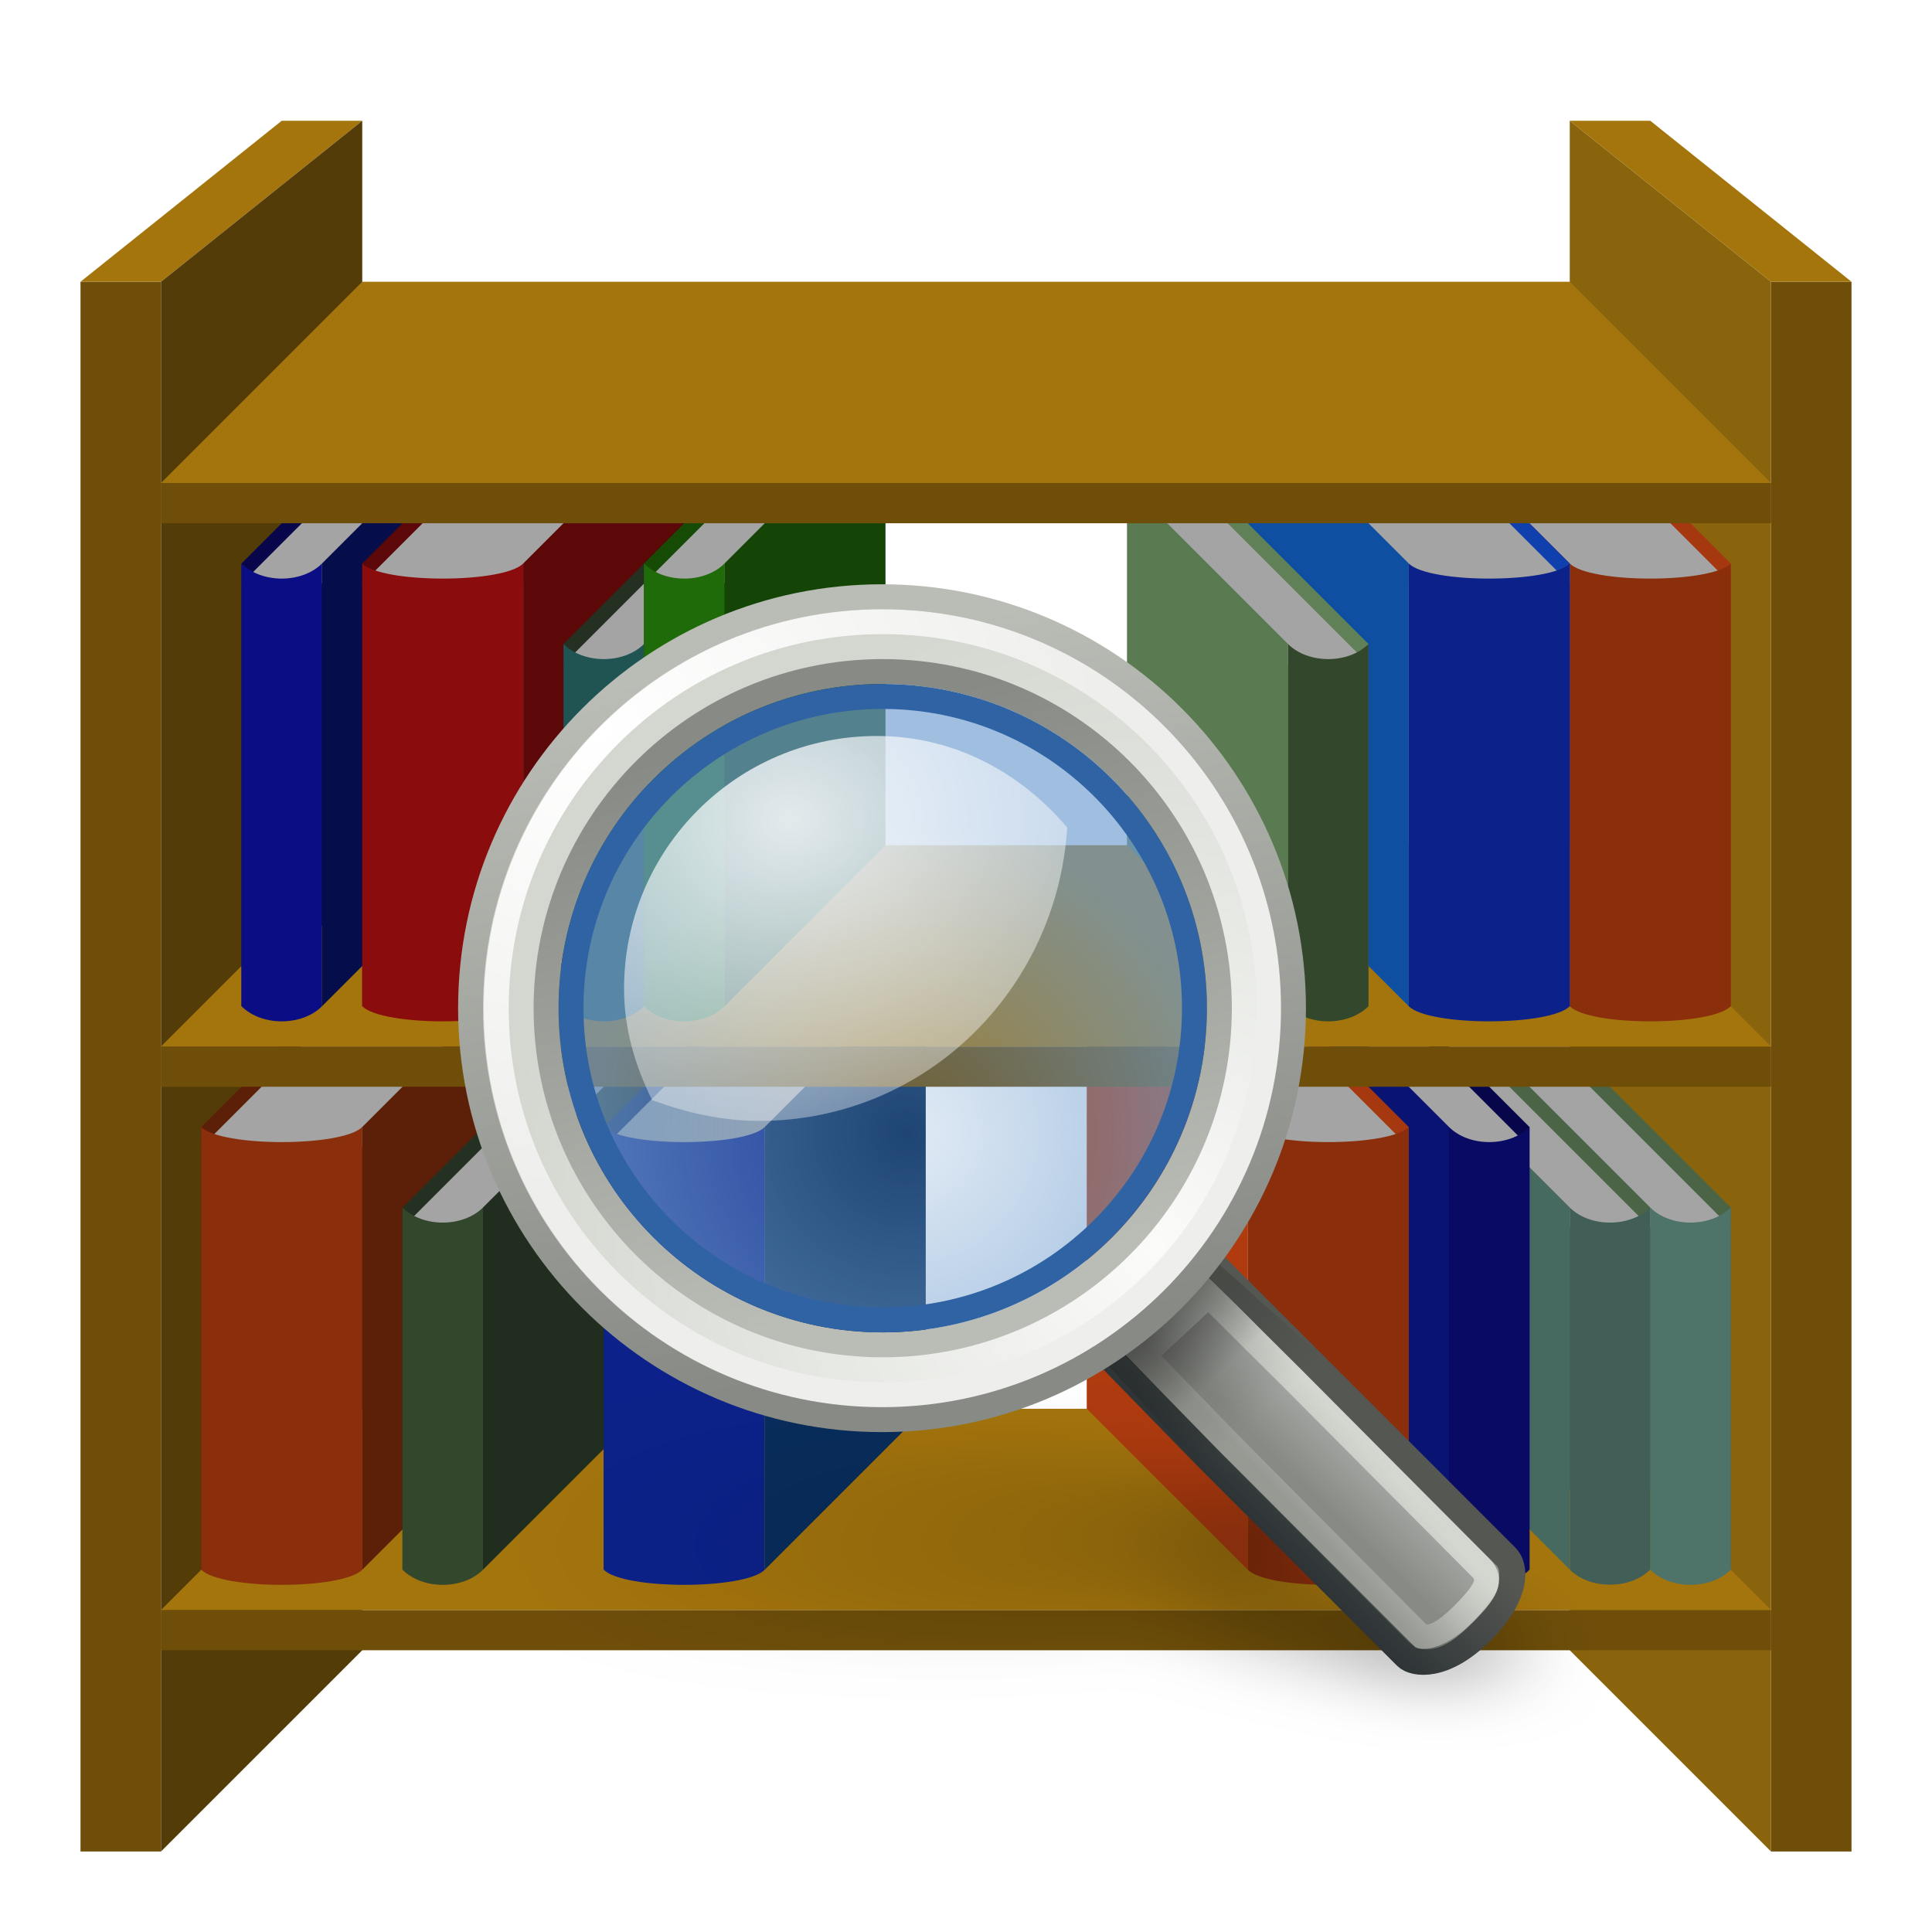
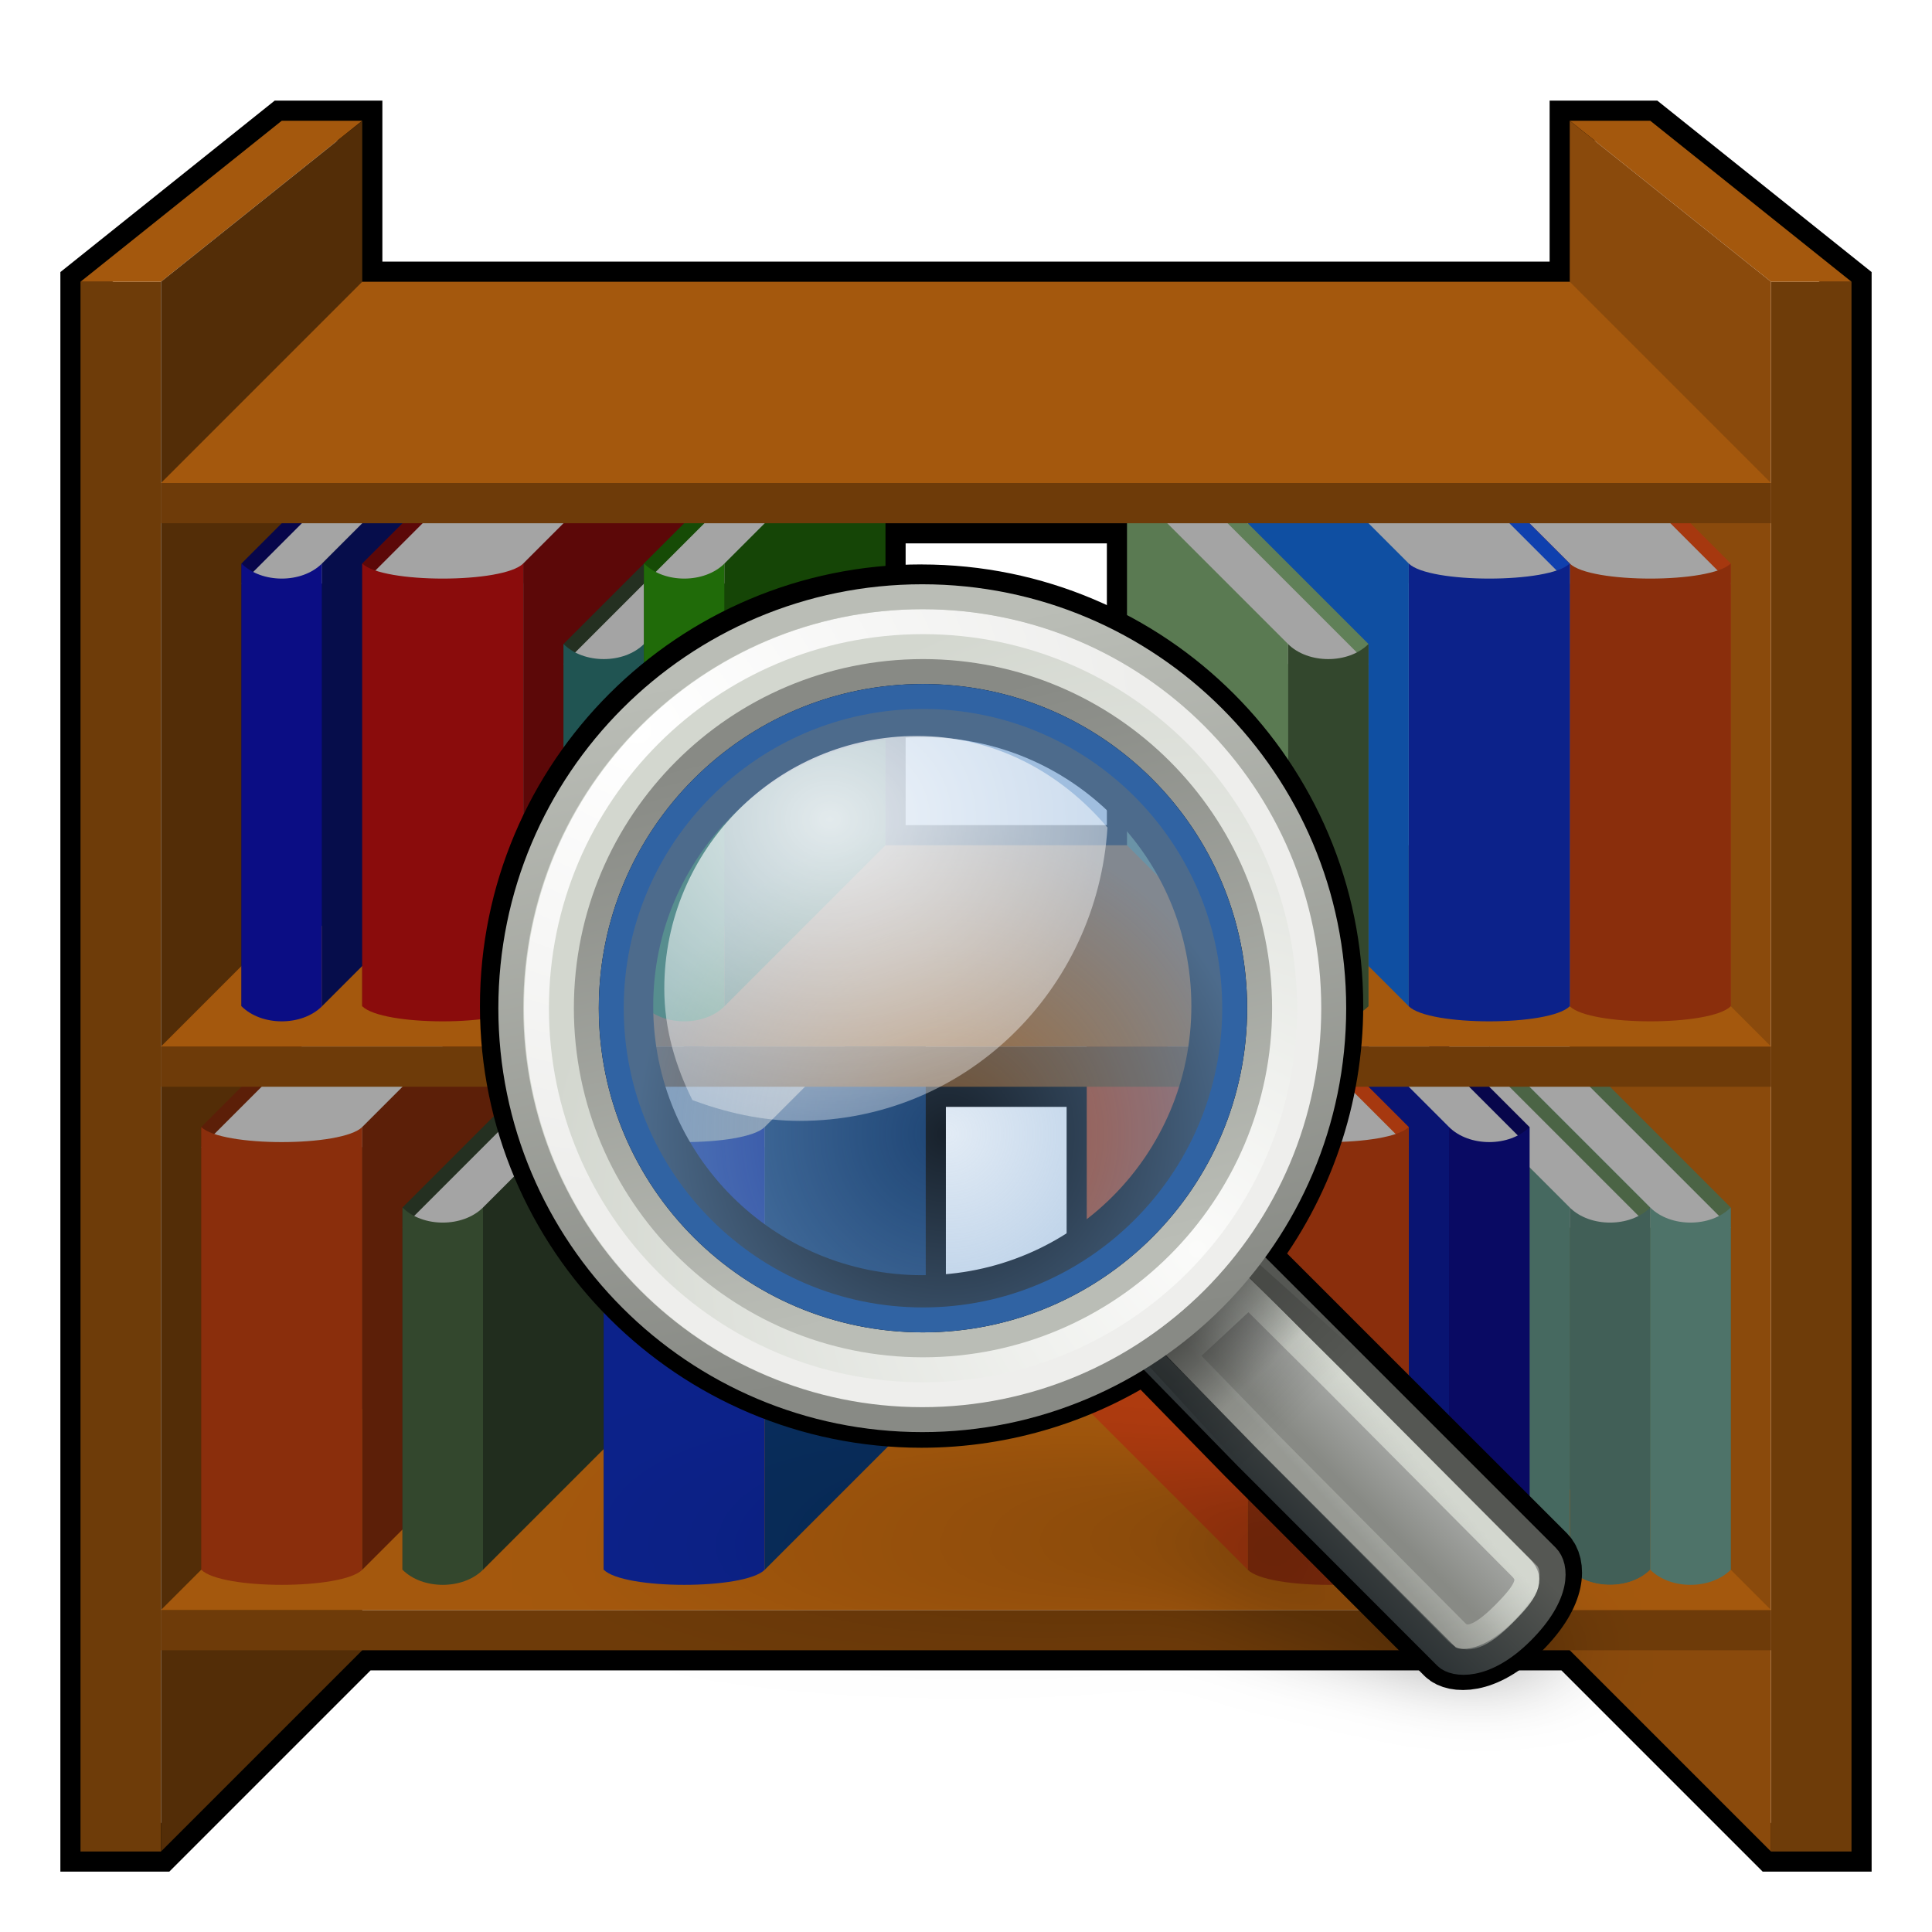
<svg xmlns="http://www.w3.org/2000/svg" xmlns:xlink="http://www.w3.org/1999/xlink" width="48" height="48" id="svg3051" version="1.1">
  <defs id="defs3053">
    <filter id="filter4000" x="0" y="0" width="1" height="1" color-interpolation-filters="sRGB">
      <feFlood id="feFlood4002" result="result1" flood-opacity="0" flood-color="rgb(128,128,128)" />
      <feBlend id="feBlend4004" in2="SourceGraphic" mode="normal" result="result2" />
      <feComposite id="feComposite4006" in2="SourceGraphic" k2="1" operator="arithmetic" result="result3" />
      <feComposite id="feComposite4008" in2="SourceGraphic" operator="in" />
    </filter>
    <linearGradient xlink:href="#linearGradient3244" id="linearGradient3076" gradientUnits="userSpaceOnUse" x1="3.5" y1="35.743" x2="46.779" y2="45.743" />
    <linearGradient id="linearGradient3244">
      <stop style="stop-color:#000000;stop-opacity:0" offset="0" id="stop3246" />
      <stop id="stop3274" offset="0.081" style="stop-color:#000000;stop-opacity:0;" />
      <stop style="stop-color:#000000;stop-opacity:0.247;" offset="0.615" id="stop3276" />
      <stop id="stop3272" offset="0.749" style="stop-color:#000000;stop-opacity:0.498;" />
      <stop style="stop-color:#000000;stop-opacity:1" offset="1" id="stop3248" />
    </linearGradient>
    <filter color-interpolation-filters="sRGB" id="filter3268" x="-0.089" width="1.177" y="-0.384" height="1.767">
      <feGaussianBlur stdDeviation="1.598" id="feGaussianBlur3270" />
    </filter>
    <radialGradient xlink:href="#linearGradient2617" id="radialGradient3078" gradientUnits="userSpaceOnUse" gradientTransform="matrix(0,-1.686609,1.66336,0,41.65431,111.7396)" cx="59.787" cy="10.902" fx="59.787" fy="10.902" r="10.556" />
    <linearGradient id="linearGradient2617">
      <stop id="stop2619" offset="0" style="stop-color:#fbfbfa;stop-opacity:1;" />
      <stop id="stop2621" offset="1" style="stop-color:#d3d7cf" />
    </linearGradient>
    <linearGradient xlink:href="#linearGradient2698" id="linearGradient3080" gradientUnits="userSpaceOnUse" x1="81.332" y1="55.107" x2="82.92" y2="53.511" />
    <linearGradient id="linearGradient2698">
      <stop id="stop2700" offset="0" style="stop-color:#888a85;stop-opacity:1" />
      <stop style="stop-color:#a3a5a2;stop-opacity:1;" offset="0.702" id="stop2706" />
      <stop id="stop2702" offset="1" style="stop-color:#888a85" />
    </linearGradient>
    <linearGradient xlink:href="#linearGradient2690" id="linearGradient3082" gradientUnits="userSpaceOnUse" x1="81.096" y1="57.148" x2="83.629" y2="54.615" />
    <linearGradient id="linearGradient2690">
      <stop id="stop2692" offset="0" style="stop-color:#2e3436" />
      <stop id="stop2694" offset="1" style="stop-color:#555753" />
    </linearGradient>
    <linearGradient xlink:href="#linearGradient19900" id="linearGradient3084" gradientUnits="userSpaceOnUse" gradientTransform="translate(-0.9999995,2.52e-4)" x1="40.25" y1="41" x2="43.062" y2="38.435" />
    <linearGradient id="linearGradient19900">
      <stop style="stop-color:#d3d7cf;stop-opacity:0.2" offset="0" id="stop19902" />
      <stop style="stop-color:#d3d7cf" offset="1" id="stop19904" />
    </linearGradient>
    <linearGradient xlink:href="#linearGradient19914" id="linearGradient3086" gradientUnits="userSpaceOnUse" gradientTransform="translate(-0.9999995,2.5184337e-4)" x1="33.985" y1="32.046" x2="37.211" y2="35.272" />
    <linearGradient id="linearGradient19914">
      <stop style="stop-color:#000000;stop-opacity:1;" offset="0" id="stop19916" />
      <stop style="stop-color:#000000;stop-opacity:0;" offset="1" id="stop19918" />
    </linearGradient>
    <radialGradient xlink:href="#linearGradient2609" id="radialGradient3088" gradientUnits="userSpaceOnUse" gradientTransform="matrix(0,1.143443,-1.247217,-1.248581e-6,41.735,-54.25682)" cx="45.095" cy="-2.694" fx="45.095" fy="-2.694" r="10.498" />
    <linearGradient id="linearGradient2609">
      <stop id="stop2611" offset="0" style="stop-color:#ffffff;stop-opacity:1" />
      <stop id="stop2613" offset="1" style="stop-color:#eeeeec" />
    </linearGradient>
    <linearGradient xlink:href="#linearGradient3904" id="linearGradient3090" gradientUnits="userSpaceOnUse" gradientTransform="matrix(0.9999494,0,0,1.000003,11.13759,10.72175)" x1="21.398" y1="20.653" x2="23.475" y2="22.874" />
    <linearGradient id="linearGradient3904">
      <stop style="stop-color:#000000;stop-opacity:1;" offset="0" id="stop3906" />
      <stop style="stop-color:#000000;stop-opacity:0;" offset="1" id="stop3908" />
    </linearGradient>
    <linearGradient xlink:href="#linearGradient23434" id="linearGradient3092" gradientUnits="userSpaceOnUse" x1="55.878" y1="12.472" x2="52.5" y2="-4.621" />
    <linearGradient id="linearGradient23434">
      <stop style="stop-color:#888a85;stop-opacity:1" offset="0" id="stop23436" />
      <stop style="stop-color:#babdb6;stop-opacity:1" offset="1" id="stop23438" />
    </linearGradient>
    <linearGradient xlink:href="#linearGradient4931" id="linearGradient3094" gradientUnits="userSpaceOnUse" x1="54.113" y1="12.847" x2="50.08" y2="-3.881" />
    <linearGradient id="linearGradient4931">
      <stop style="stop-color:#babdb6;stop-opacity:1;" offset="0" id="stop4933" />
      <stop style="stop-color:#888a85" offset="1" id="stop4935" />
    </linearGradient>
    <radialGradient xlink:href="#linearGradient4454" id="radialGradient3096" gradientUnits="userSpaceOnUse" cx="18.241" cy="21.818" fx="18.241" fy="21.818" r="8.309" />
    <linearGradient id="linearGradient4454">
      <stop style="stop-color:#729fcf;stop-opacity:0.208;" offset="0" id="stop4456" />
      <stop style="stop-color:#729fcf;stop-opacity:0.676;" offset="1" id="stop4458" />
    </linearGradient>
    <radialGradient xlink:href="#linearGradient4467" id="radialGradient3098" gradientUnits="userSpaceOnUse" gradientTransform="matrix(2.789229,0,0,2.42257,-25.72377,-20.24748)" cx="15.414" cy="13.078" fx="15.414" fy="13.078" r="6.656" />
    <linearGradient id="linearGradient4467">
      <stop style="stop-color:#ffffff;stop-opacity:1;" offset="0" id="stop4469" />
      <stop style="stop-color:#ffffff;stop-opacity:0.248;" offset="1" id="stop4471" />
    </linearGradient>
    <radialGradient r="6.656" fy="13.078" fx="15.414" cy="13.078" cx="15.414" gradientTransform="matrix(2.789229,0,0,2.42257,-25.72377,-20.24748)" gradientUnits="userSpaceOnUse" id="radialGradient4108" xlink:href="#linearGradient4467" />
  </defs>
  <g id="layer1" transform="translate(0,-1004.362)">
-     <path style="fill:#6e4e09;fill-opacity:1;stroke:none" d="M 2,46 2,7 4,7 4,46 z" id="path3100" transform="translate(0,1004.362)" />
-     <path style="fill:#a4750d;fill-opacity:1;stroke:none" d="M 2,7 7,3 9,3 4,7 z" id="path3838" transform="translate(0,1004.362)" />
-     <path style="fill:#533c07;fill-opacity:1;stroke:none" d="M 9,3 9,41 4,46 4,7 z" id="path3840" transform="translate(0,1004.362)" />
-     <path id="path3848" d="m 46,1050.362 0,-39 -2,0 0,39 z" style="fill:#6e4e09;fill-opacity:1;stroke:none" />
-     <path id="path3850" d="m 46,1011.362 -5,-4 -2,0 5,4 z" style="fill:#a4750d;fill-opacity:1;stroke:none" />
-     <path id="path3852" d="m 39,1007.362 0,38 5,5 0,-39 z" style="fill:#8a640c;fill-opacity:1;stroke:none" />
-     <g id="g3858">
-       <path transform="translate(0,1004.362)" id="path3854" d="m 4,41 40,0 0,-1 -40,0 z" style="fill:#6e4e09;stroke:none;stroke-width:1px;stroke-linecap:butt;stroke-linejoin:miter;stroke-opacity:1;fill-opacity:1" />
-       <path transform="translate(0,1004.362)" id="path3856" d="m 4,40 5,-5 30,0 5,5 z" style="fill:#a4750d;stroke:none;stroke-width:1px;stroke-linecap:butt;stroke-linejoin:miter;stroke-opacity:1;fill-opacity:1" />
-     </g>
+     <path style="fill:none;fill-rule:evenodd;stroke:#000000;stroke-width:1px;stroke-linecap:butt;stroke-linejoin:miter;stroke-opacity:1" d="m 23,1031.362 h 4 v 8 h -4 z" id="path976" />
+     <path style="fill:none;fill-rule:evenodd;stroke:#000000;stroke-width:1px;stroke-linecap:butt;stroke-linejoin:miter;stroke-opacity:1" d="m 22,1017.362 h 6 v 8 h -6 z" id="path974" />
+     <path style="fill:none;fill-rule:evenodd;stroke:#000000;stroke-width:1px;stroke-linecap:butt;stroke-linejoin:miter;stroke-opacity:1" d="m 7,1007.362 h 2 v 4 h 30 v -4 h 2 l 5,4 v 39 h -2 l -5,-5 H 9 l -5,5 H 2 v -39 z" id="path972" />
+     <path style="fill:#6e3c09;fill-opacity:1;stroke:none" d="M 2,46 2,7 4,7 4,46 z" id="path3100" transform="translate(0,1004.362)" />
+     <path style="fill:#a4580d;fill-opacity:1;stroke:none" d="M 2,7 7,3 9,3 4,7 z" id="path3838" transform="translate(0,1004.362)" />
+     <path style="fill:#532d07;fill-opacity:1;stroke:none" d="M 9,3 9,41 4,46 4,7 z" id="path3840" transform="translate(0,1004.362)" />
+     <path id="path3848" d="m 46,1050.362 0,-39 -2,0 0,39 z" style="fill:#6e3c09;fill-opacity:1;stroke:none" />
+     <path id="path3850" d="m 46,1011.362 -5,-4 -2,0 5,4 z" style="fill:#a4580d;fill-opacity:1;stroke:none" />
+     <path id="path3852" d="m 39,1007.362 0,38 5,5 0,-39 z" style="fill:#8a4a0c;fill-opacity:1;stroke:none" />
+     <path style="fill:#6e3b09;fill-opacity:1;stroke:none;stroke-width:1px;stroke-linecap:butt;stroke-linejoin:miter;stroke-opacity:1" d="m 4,1045.362 h 40 v -1 H 4 Z" id="path3854" />
+     <path style="fill:#a4580d;fill-opacity:1;stroke:none;stroke-width:1px;stroke-linecap:butt;stroke-linejoin:miter;stroke-opacity:1" d="m 4,1044.362 5,-5 h 30 l 5,5 z" id="path3856" />
    <g id="g3882" transform="translate(-2,0)">
      <path style="fill:#5c1f08;fill-opacity:1;stroke:none" d="m 7,1043.362 4,-4 0,-11 -4,4 z" id="path3878" />
      <path transform="translate(0,1004.362)" id="path3880" d="m 7,28.5 4,-4 3.5,0 -3.5,4 z" style="fill:#a4a4a4;fill-opacity:1;stroke:none" />
      <path transform="translate(0,1004.362)" id="path3874" d="M 7,39 7,28 c 0.5,0.5 3.5,0.5 4,0 l 0,11 c -0.5,0.5 -3.5,0.5 -4,0 z" style="fill:#8a2e0c;fill-opacity:1;stroke:none" />
      <path transform="translate(0,1004.362)" id="path3876" d="m 11,39 4,-4 0,-11 -4,4 z" style="fill:#5c1f08;fill-opacity:1;stroke:none" />
    </g>
    <g transform="translate(3,0)" id="g3918">
      <path id="path3920" d="m 7,1043.362 4,-4 0,-9 -4,4 z" style="fill:#243021;fill-opacity:1;stroke:none" />
      <path style="fill:#a4a4a4;fill-opacity:1;stroke:none" d="m 7,30.5 4,-4 1.5,0 -3.5,4 z" id="path3922" transform="translate(0,1004.362)" />
      <path style="fill:#33472d;fill-opacity:1;stroke:none" d="m 7,39 0,-9 c 0.5,0.5 1.5,0.5 2,0 l 0,9 c -0.5,0.5 -1.5,0.5 -2,0 z" id="path3924" transform="translate(0,1004.362)" />
      <path style="fill:#212d1e;fill-opacity:1;stroke:none" d="m 9,1043.362 4,-4 0,-9 -4,4 z" id="path3926" />
    </g>
    <g id="g3940" transform="translate(8,0)">
      <path id="path3942" d="m 7,1043.362 4,-4 0,-11 -4,4 z" style="fill:#08225c;fill-opacity:1;stroke:none" />
      <path style="fill:#a4a4a4;fill-opacity:1;stroke:none" d="m 7,28.5 4,-4 3.5,0 -3.5,4 z" id="path3944" transform="translate(0,1004.362)" />
      <path style="fill:#0c228a;fill-opacity:1;stroke:none" d="M 7,39 7,28 c 0.5,0.5 3.5,0.5 4,0 l 0,11 c -0.5,0.5 -3.5,0.5 -4,0 z" id="path3946" transform="translate(0,1004.362)" />
      <path style="fill:#082d5c;fill-opacity:1;stroke:none" d="m 11,39 4,-4 0,-11 -4,4 z" id="path3948" transform="translate(0,1004.362)" />
    </g>
    <g transform="matrix(-1,0,0,1,50,0)" id="g3980">
      <path id="path3982" d="m 7,1043.362 4,-4 0,-9 -4,4 z" style="fill:#4b6445;fill-opacity:1;stroke:none" />
      <path style="fill:#a4a4a4;fill-opacity:1;stroke:none" d="m 7,30.5 4,-4 1.5,0 -3.5,4 z" id="path3984" transform="translate(0,1004.362)" />
      <path style="fill:#4e7369;fill-opacity:1;stroke:none" d="m 7,39 0,-9 c 0.5,0.5 1.5,0.5 2,0 l 0,9 c -0.5,0.5 -1.5,0.5 -2,0 z" id="path3986" transform="translate(0,1004.362)" />
      <path style="fill:#557f73;fill-opacity:1;stroke:none" d="m 9,1043.362 4,-4 0,-9 -4,4 z" id="path3988" />
    </g>
    <g id="g3990" transform="matrix(-1,0,0,1,48,0)" style="filter:url(#filter4000)">
      <path style="fill:#4b6445;fill-opacity:1;stroke:none" d="m 7,1043.362 4,-4 0,-9 -4,4 z" id="path3992" />
      <path transform="translate(0,1004.362)" id="path3994" d="m 7,30.5 4,-4 1.5,0 -3.5,4 z" style="fill:#a4a4a4;fill-opacity:1;stroke:none" />
      <path transform="translate(0,1004.362)" id="path3996" d="m 7,39 0,-9 c 0.5,0.5 1.5,0.5 2,0 l 0,9 c -0.5,0.5 -1.5,0.5 -2,0 z" style="fill:#415f57;fill-opacity:1;stroke:none" />
      <path id="path3998" d="m 9,1043.362 4,-4 0,-9 -4,4 z" style="fill:#466960;fill-opacity:1;stroke:none" />
    </g>
    <g id="g4010" transform="matrix(-1,0,0,1,45,0)">
      <path style="fill:#07064b;fill-opacity:1;stroke:none" d="m 7,1043.362 4,-4 0,-11 -4,4 z" id="path4012" />
      <path transform="translate(0,1004.362)" id="path4014" d="m 7,28.5 4,-4 1.5,0 -3.5,4 z" style="fill:#a4a4a4;fill-opacity:1;stroke:none" />
      <path transform="translate(0,1004.362)" id="path4016" d="M 7,39 7,28 c 0.5,0.5 1.5,0.5 2,0 l 0,11 c -0.5,0.5 -1.5,0.5 -2,0 z" style="fill:#090a63;fill-opacity:1;stroke:none" />
      <path id="path4018" d="m 9,1043.362 4,-4 0,-11 -4,4 z" style="fill:#091472;fill-opacity:1;stroke:none" />
    </g>
    <g transform="matrix(-1,0,0,1,42,0)" id="g4020">
      <path style="fill:#a6380f;fill-opacity:1;stroke:none" d="m 7,1043.362 4,-4 0,-11 -4,4 z" id="path4022" />
      <path transform="translate(0,1004.362)" id="path4024" d="m 7,28.5 4,-4 3.5,0 -3.5,4 z" style="fill:#a4a4a4;fill-opacity:1;stroke:none" />
      <path transform="translate(0,1004.362)" id="path4026" d="M 7,39 7,28 c 0.5,0.5 3.5,0.5 4,0 l 0,11 c -0.5,0.5 -3.5,0.5 -4,0 z" style="fill:#8a2e0c;fill-opacity:1;stroke:none" />
      <path transform="translate(0,1004.362)" id="path4028" d="m 11,39 4,-4 0,-11 -4,4 z" style="fill:#af3b0f;fill-opacity:1;stroke:none" />
    </g>
-     <g id="g3862" transform="translate(0,-14)">
-       <path style="fill:#6e4e09;fill-opacity:1;stroke:none" d="m 4,41 40,0 0,-1 -40,0 z" id="path3864" transform="translate(0,1004.362)" />
-       <path style="fill:#a4750d;fill-opacity:1;stroke:none" d="m 4,40 5,-5 30,0 5,5 z" id="path3866" transform="translate(0,1004.362)" />
-     </g>
+     <path id="path3864" d="m 4,1031.362 h 40 v -1 H 4 Z" style="fill:#6e3b09;fill-opacity:1;stroke:none" />
+     <path id="path3866" d="m 4,1030.362 5,-5 h 30 l 5,5 z" style="fill:#a4580d;fill-opacity:1;stroke:none" />
    <g transform="translate(-1,-14)" id="g3908">
      <path id="path3910" d="m 7,1043.362 4,-4 0,-11 -4,4 z" style="fill:#07064b;fill-opacity:1;stroke:none" />
      <path style="fill:#a4a4a4;fill-opacity:1;stroke:none" d="m 7,28.5 4,-4 1.5,0 -3.5,4 z" id="path3912" transform="translate(0,1004.362)" />
      <path style="fill:#0b0d84;fill-opacity:1;stroke:none" d="M 7,39 7,28 c 0.5,0.5 1.5,0.5 2,0 l 0,11 c -0.5,0.5 -1.5,0.5 -2,0 z" id="path3914" transform="translate(0,1004.362)" />
      <path style="fill:#060d4b;fill-opacity:1;stroke:none" d="m 9,1043.362 4,-4 0,-11 -4,4 z" id="path3916" />
    </g>
    <g transform="translate(2,-14)" id="g3888">
      <path id="path3890" d="m 7,1043.362 4,-4 0,-11 -4,4 z" style="fill:#5c0808;fill-opacity:1;stroke:none" />
      <path style="fill:#a4a4a4;fill-opacity:1;stroke:none" d="m 7,28.5 4,-4 3.5,0 -3.5,4 z" id="path3892" transform="translate(0,1004.362)" />
      <path style="fill:#8a0c0c;fill-opacity:1;stroke:none" d="M 7,39 7,28 c 0.5,0.5 3.5,0.5 4,0 l 0,11 c -0.5,0.5 -3.5,0.5 -4,0 z" id="path3894" transform="translate(0,1004.362)" />
      <path style="fill:#5c0808;fill-opacity:1;stroke:none" d="m 11,39 4,-4 0,-11 -4,4 z" id="path3896" transform="translate(0,1004.362)" />
    </g>
    <g id="g3930" transform="translate(7,-14)">
      <path style="fill:#243021;fill-opacity:1;stroke:none" d="m 7,1043.362 4,-4 0,-9 -4,4 z" id="path3932" />
      <path transform="translate(0,1004.362)" id="path3934" d="m 7,30.5 4,-4 1.5,0 -3.5,4 z" style="fill:#a4a4a4;fill-opacity:1;stroke:none" />
      <path transform="translate(0,1004.362)" id="path3936" d="m 7,39 0,-9 c 0.5,0.5 1.5,0.5 2,0 l 0,9 c -0.5,0.5 -1.5,0.5 -2,0 z" style="fill:#205452;fill-opacity:1;stroke:none" />
      <path id="path3938" d="m 9,1043.362 4,-4 0,-9 -4,4 z" style="fill:#212d1e;fill-opacity:1;stroke:none" />
    </g>
    <g id="g3898" transform="translate(9,-14)">
      <path style="fill:#164b06;fill-opacity:1;stroke:none" d="m 7,1043.362 4,-4 0,-11 -4,4 z" id="path3900" />
      <path transform="translate(0,1004.362)" id="path3902" d="m 7,28.5 4,-4 1.5,0 -3.5,4 z" style="fill:#a4a4a4;fill-opacity:1;stroke:none" />
      <path transform="translate(0,1004.362)" id="path3904" d="M 7,39 7,28 c 0.5,0.5 1.5,0.5 2,0 l 0,11 c -0.5,0.5 -1.5,0.5 -2,0 z" style="fill:#206b09;fill-opacity:1;stroke:none" />
      <path id="path3906" d="m 9,1043.362 4,-4 0,-11 -4,4 z" style="fill:#154506;fill-opacity:1;stroke:none" />
    </g>
    <g id="g3950" transform="matrix(-1,0,0,1,50,-14)">
      <path id="path3952" d="m 7,1043.362 4,-4 0,-11 -4,4 z" style="fill:#a6380f;fill-opacity:1;stroke:none" />
      <path style="fill:#a4a4a4;fill-opacity:1;stroke:none" d="m 7,28.5 4,-4 3.5,0 -3.5,4 z" id="path3954" transform="translate(0,1004.362)" />
      <path style="fill:#8a2e0c;fill-opacity:1;stroke:none" d="M 7,39 7,28 c 0.5,0.5 3.5,0.5 4,0 l 0,11 c -0.5,0.5 -3.5,0.5 -4,0 z" id="path3956" transform="translate(0,1004.362)" />
      <path style="fill:#af3b0f;fill-opacity:1;stroke:none" d="m 11,39 4,-4 0,-11 -4,4 z" id="path3958" transform="translate(0,1004.362)" />
    </g>
    <g transform="matrix(-1,0,0,1,46,-14)" id="g3960">
      <path style="fill:#0f40ae;fill-opacity:1;stroke:none" d="m 7,1043.362 4,-4 0,-11 -4,4 z" id="path3962" />
      <path transform="translate(0,1004.362)" id="path3964" d="m 7,28.5 4,-4 3.5,0 -3.5,4 z" style="fill:#a4a4a4;fill-opacity:1;stroke:none" />
      <path transform="translate(0,1004.362)" id="path3966" d="M 7,39 7,28 c 0.5,0.5 3.5,0.5 4,0 l 0,11 c -0.5,0.5 -3.5,0.5 -4,0 z" style="fill:#0c228a;fill-opacity:1;stroke:none" />
      <path transform="translate(0,1004.362)" id="path3968" d="m 11,39 4,-4 0,-11 -4,4 z" style="fill:#0f4fa2;fill-opacity:1;stroke:none" />
    </g>
    <g id="g3970" transform="matrix(-1,0,0,1,41,-14)">
      <path style="fill:#608058;fill-opacity:1;stroke:none" d="m 7,1043.362 4,-4 0,-9 -4,4 z" id="path3972" />
      <path transform="translate(0,1004.362)" id="path3974" d="m 7,30.5 4,-4 1.5,0 -3.5,4 z" style="fill:#a4a4a4;fill-opacity:1;stroke:none" />
      <path transform="translate(0,1004.362)" id="path3976" d="m 7,39 0,-9 c 0.5,0.5 1.5,0.5 2,0 l 0,9 c -0.5,0.5 -1.5,0.5 -2,0 z" style="fill:#33472d;fill-opacity:1;stroke:none" />
      <path id="path3978" d="m 9,1043.362 4,-4 0,-9 -4,4 z" style="fill:#5a7a52;fill-opacity:1;stroke:none" />
    </g>
-     <g transform="translate(0,-28)" id="g3868">
-       <path transform="translate(0,1004.362)" id="path3870" d="m 4,41 40,0 0,-1 -40,0 z" style="fill:#6e4e09;fill-opacity:1;stroke:none" />
-       <path transform="translate(0,1004.362)" id="path3872" d="m 4,40 5,-5 30,0 5,5 z" style="fill:#a4750d;fill-opacity:1;stroke:none" />
+     <path style="fill:#6e3b09;fill-opacity:1;stroke:none" d="m 4,1017.362 h 40 v -1 H 4 Z" id="path3870" />
+     <path style="fill:#a4580d;fill-opacity:1;stroke:none" d="m 4,1016.362 5,-5 h 30 l 5,5 z" id="path3872" />
+     <g id="g1074" transform="translate(1)">
+       <path id="path984" d="m 21.897,1019.135 c -5.646,-2e-4 -10.223,4.577 -10.223,10.223 -1.45e-4,5.646 4.577,10.223 10.223,10.223 2.06,0 4.071,-0.622 5.771,-1.785 l -0.178,0.174 2.477,2.539 4.957,4.963 c 0.184,0.184 0.93,0.304 1.859,-0.625 0.929,-0.929 0.856,-1.622 0.619,-1.859 l -4.957,-4.955 -2.449,-2.449 c 1.374,-1.784 2.12,-3.973 2.123,-6.225 2e-4,-5.646 -4.577,-10.223 -10.223,-10.223 z m 0.018,2.789 c -4.11,0 -7.436,3.324 -7.436,7.434 0,4.11 3.326,7.436 7.436,7.436 4.11,0 7.434,-3.326 7.434,-7.436 0,-4.11 -3.324,-7.434 -7.434,-7.434 z" style="display:inline;overflow:visible;visibility:visible;fill:none;fill-opacity:1;fill-rule:nonzero;stroke:#000000;stroke-width:1.5;stroke-linecap:round;stroke-linejoin:round;stroke-miterlimit:4;stroke-dasharray:none;stroke-dashoffset:0;stroke-opacity:1;marker:none" />
+       <g transform="matrix(0.6195348,0,0,0.6195348,8.921037,1017.639)" id="g3061">
+         <g transform="translate(-12.26513,47.50024)" style="display:inline" id="g2637" />
+         <path style="display:inline;overflow:visible;visibility:visible;opacity:0.6;fill:url(#linearGradient3076);fill-opacity:1;fill-rule:nonzero;stroke:none;stroke-width:0.677;marker:none;filter:url(#filter3268)" d="m 21,35.743 c -9.66,0 -17.5,1.813 -17.5,4.047 0,2.234 7.84,4.047 17.5,4.047 4.496,0 8.587,-0.395 11.688,-1.041 L 33.5,43.743 c 0.025,0.021 0.087,0.043 0.156,0.058 l 7.969,1.857 c 0.357,0.083 0.883,0.101 1.531,0.072 0.649,-0.029 1.412,-0.124 2.219,-0.311 0.801,-0.185 1.206,-0.35 1.344,-0.499 0.138,-0.149 0.039,-0.28 -0.312,-0.361 L 38.375,42.717 c -0.079,-0.018 -0.172,-0.032 -0.281,-0.036 L 34,42.493 c 2.79,-0.717 4.5,-1.663 4.5,-2.703 0,-2.234 -7.84,-4.047 -17.5,-4.047 z" id="path2462" transform="matrix(1.016667,0,0,0.9,-0.5583355,4.331604)" />
+         <circle r="10" cy="4.5" cx="52.5" transform="matrix(1.508571,0,0,1.508571,-58.2,12.21168)" id="path2607" style="display:inline;overflow:visible;visibility:visible;fill:none;stroke:url(#radialGradient3078);stroke-width:1.875;stroke-linecap:round;stroke-linejoin:miter;stroke-miterlimit:4;stroke-dasharray:none;stroke-dashoffset:0;stroke-opacity:1;marker:none" />
+         <g style="display:inline" transform="matrix(1.544052,0,0,1.536016,-85.57756,-44.4449)" id="g2708">
+           <path style="display:inline;overflow:visible;visibility:visible;fill:url(#linearGradient3080);fill-opacity:1;fill-rule:nonzero;stroke:url(#linearGradient3082);stroke-width:0.677;stroke-linecap:round;stroke-linejoin:round;stroke-miterlimit:4;stroke-dashoffset:0;stroke-opacity:1;marker:none" d="m 74.853,50.354 2.591,2.669 5.181,5.213 c 0.193,0.194 0.971,0.32 1.943,-0.656 0.971,-0.977 0.896,-1.704 0.648,-1.953 l -5.181,-5.208 -2.591,-2.604 z" id="path2682" />
+         </g>
+         <path id="path17267" d="m 31.453,32.922 3.454,3.558 7.5,7.549 c 0.369,0.371 0.934,0.218 1.868,-0.716 0.934,-0.934 1.175,-1.401 0.711,-1.868 l -7.5,-7.544 -3.423,-3.401 z" style="display:inline;overflow:visible;visibility:visible;fill:none;stroke:url(#linearGradient3084);stroke-width:1;stroke-linecap:round;stroke-linejoin:miter;stroke-miterlimit:4;stroke-dasharray:none;stroke-dashoffset:0;stroke-opacity:1;marker:none" />
+         <path style="display:inline;overflow:visible;visibility:visible;opacity:0.153;fill:url(#linearGradient3086);fill-opacity:1;fill-rule:nonzero;stroke:none;stroke-width:0.677;marker:none" d="m 32.551,31.195 c -0.26,0.088 -2.517,1.938 -2.447,2.202 l 3.404,3.711 c 0.025,0.092 0.075,0.175 0.145,0.24 l 7.962,8.016 c 0.357,0.357 0.895,0.462 1.544,0.336 0.649,-0.126 1.412,-0.537 2.22,-1.344 0.801,-0.801 1.213,-1.517 1.351,-2.16 0.138,-0.643 0.014,-1.232 -0.338,-1.584 l -8.01,-7.968 c -0.079,-0.077 -0.18,-0.128 -0.29,-0.144 l -3.751,-3.367 c -0.095,-0.027 -1.695,2.035 -1.79,2.062 z" id="path19908" />
+         <circle r="10" cy="4.5" cx="52.5" transform="matrix(1.550002,0,0,1.550002,-60.37508,12.02524)" id="path2605" style="display:inline;overflow:visible;visibility:visible;fill:none;stroke:url(#radialGradient3088);stroke-width:0.645;stroke-linecap:round;stroke-linejoin:miter;stroke-miterlimit:4;stroke-dasharray:none;stroke-dashoffset:0;stroke-opacity:1;marker:none" />
+         <path style="display:inline;overflow:visible;visibility:visible;opacity:0.369;fill:url(#linearGradient3090);fill-opacity:1;fill-rule:nonzero;stroke:none;stroke-width:0.677;marker:none" d="m 32.571,31.341 c -0.173,0.058 -2.13,1.182 -2.084,1.358 l 2.883,2.909 c 0.017,0.061 0.05,0.116 0.097,0.16 l 3.288,-3.299 c -0.052,-0.052 -0.136,-0.148 -0.209,-0.159 l -2.517,-2.578 c -0.045,-0.125 -1.394,1.591 -1.457,1.609 z" id="path7861" />
+         <circle r="10" cy="4.5" cx="52.5" transform="matrix(1.650002,0,0,1.650002,-65.65372,11.57524)" id="path2599" style="display:inline;overflow:visible;visibility:visible;fill:none;stroke:url(#linearGradient3092);stroke-width:0.606;stroke-linecap:round;stroke-linejoin:miter;stroke-miterlimit:4;stroke-dasharray:none;stroke-dashoffset:0;stroke-opacity:1;marker:none" />
+         <circle r="10" cy="4.5" cx="52.5" transform="matrix(1.350004,0,0,1.350004,-49.87523,12.92523)" id="path4927" style="display:inline;overflow:visible;visibility:visible;fill:none;stroke:url(#linearGradient3094);stroke-width:0.741;stroke-linecap:round;stroke-linejoin:miter;stroke-miterlimit:4;stroke-dasharray:none;stroke-dashoffset:0;stroke-opacity:1;marker:none" />
+         <circle r="8.309" cy="18.478" cx="17.589" style="display:inline;visibility:visible;fill:url(#radialGradient3096);fill-opacity:1;fill-rule:evenodd;stroke:#3063a3;stroke-width:0.665;stroke-linecap:round;stroke-linejoin:miter;stroke-miterlimit:10;stroke-dasharray:none;stroke-dashoffset:0;stroke-opacity:1;marker:none" id="path4452" transform="matrix(1.504477,0,0,1.504478,-5.462677,-8.799926)" />
+         <path style="display:inline;overflow:visible;visibility:visible;opacity:0.834;fill:url(#radialGradient4108);fill-opacity:1;fill-rule:evenodd;stroke:none;stroke-width:1;marker:none" d="m 20.764,8.084 c -5.602,0 -10.138,4.536 -10.138,10.138 0,1.618 0.452,3.106 1.126,4.464 1.347,0.497 2.778,0.834 4.297,0.834 6.638,0 11.939,-5.23 12.349,-11.765 -1.862,-2.2 -4.529,-3.671 -7.635,-3.671 z" id="path4462" />
+       </g>
    </g>
-     <g id="g3061" transform="matrix(0.6195348,0,0,0.6195348,8.921037,1017.639)">
-       <g id="g2637" style="display:inline" transform="translate(-12.26513,47.50024)" />
-       <path transform="matrix(1.016667,0,0,0.9,-0.5583355,4.331604)" id="path2462" d="m 21,35.743 c -9.66,0 -17.5,1.813 -17.5,4.047 0,2.234 7.84,4.047 17.5,4.047 4.496,0 8.587,-0.395 11.688,-1.041 L 33.5,43.743 c 0.025,0.021 0.087,0.043 0.156,0.058 l 7.969,1.857 c 0.357,0.083 0.883,0.101 1.531,0.072 0.649,-0.029 1.412,-0.124 2.219,-0.311 0.801,-0.185 1.206,-0.35 1.344,-0.499 0.138,-0.149 0.039,-0.28 -0.312,-0.361 L 38.375,42.717 c -0.079,-0.018 -0.172,-0.032 -0.281,-0.036 L 34,42.493 c 2.79,-0.717 4.5,-1.663 4.5,-2.703 0,-2.234 -7.84,-4.047 -17.5,-4.047 z" style="opacity:0.6;fill:url(#linearGradient3076);fill-opacity:1;fill-rule:nonzero;stroke:none;stroke-width:0.677;marker:none;visibility:visible;display:inline;overflow:visible;filter:url(#filter3268)" />
-       <path style="fill:none;stroke:url(#radialGradient3078);stroke-width:1.875;stroke-linecap:round;stroke-linejoin:miter;stroke-miterlimit:4;stroke-opacity:1;stroke-dasharray:none;stroke-dashoffset:0;marker:none;visibility:visible;display:inline;overflow:visible" id="path2607" d="m 62.5,4.5 c 0,5.523 -4.477,10 -10,10 -5.523,0 -10,-4.477 -10,-10 0,-5.523 4.477,-10 10,-10 5.523,0 10,4.477 10,10 z" transform="matrix(1.508571,0,0,1.508571,-58.2,12.21168)" />
-       <g id="g2708" transform="matrix(1.544052,0,0,1.536016,-85.57756,-44.4449)" style="display:inline">
-         <path id="path2682" d="m 74.853,50.354 2.591,2.669 5.181,5.213 c 0.193,0.194 0.971,0.32 1.943,-0.656 0.971,-0.977 0.896,-1.704 0.648,-1.953 l -5.181,-5.208 -2.591,-2.604 -2.591,2.539 z" style="fill:url(#linearGradient3080);fill-opacity:1;fill-rule:nonzero;stroke:url(#linearGradient3082);stroke-width:0.677;stroke-linecap:round;stroke-linejoin:round;stroke-miterlimit:4;stroke-opacity:1;stroke-dashoffset:0;marker:none;visibility:visible;display:inline;overflow:visible" />
-       </g>
-       <path style="fill:none;stroke:url(#linearGradient3084);stroke-width:1;stroke-linecap:round;stroke-linejoin:miter;stroke-miterlimit:4;stroke-opacity:1;stroke-dasharray:none;stroke-dashoffset:0;marker:none;visibility:visible;display:inline;overflow:visible" d="m 31.453,32.922 3.454,3.558 7.5,7.549 c 0.369,0.371 0.934,0.218 1.868,-0.716 0.934,-0.934 1.175,-1.401 0.711,-1.868 l -7.5,-7.544 -3.423,-3.401 -2.609,2.422 z" id="path17267" />
-       <path id="path19908" d="m 32.551,31.195 c -0.26,0.088 -2.517,1.938 -2.447,2.202 l 3.404,3.711 c 0.025,0.092 0.075,0.175 0.145,0.24 l 7.962,8.016 c 0.357,0.357 0.895,0.462 1.544,0.336 0.649,-0.126 1.412,-0.537 2.22,-1.344 0.801,-0.801 1.213,-1.517 1.351,-2.16 0.138,-0.643 0.014,-1.232 -0.338,-1.584 l -8.01,-7.968 c -0.079,-0.077 -0.18,-0.128 -0.29,-0.144 l -3.751,-3.367 c -0.095,-0.027 -1.695,2.035 -1.79,2.062 z" style="opacity:0.153;fill:url(#linearGradient3086);fill-opacity:1;fill-rule:nonzero;stroke:none;stroke-width:0.677;marker:none;visibility:visible;display:inline;overflow:visible" />
-       <path style="fill:none;stroke:url(#radialGradient3088);stroke-width:0.645;stroke-linecap:round;stroke-linejoin:miter;stroke-miterlimit:4;stroke-opacity:1;stroke-dasharray:none;stroke-dashoffset:0;marker:none;visibility:visible;display:inline;overflow:visible" id="path2605" d="m 62.5,4.5 c 0,5.523 -4.477,10 -10,10 -5.523,0 -10,-4.477 -10,-10 0,-5.523 4.477,-10 10,-10 5.523,0 10,4.477 10,10 z" transform="matrix(1.550002,0,0,1.550002,-60.37508,12.02524)" />
-       <path id="path7861" d="m 32.571,31.341 c -0.173,0.058 -2.13,1.182 -2.084,1.358 l 2.883,2.909 c 0.017,0.061 0.05,0.116 0.097,0.16 l 3.288,-3.299 c -0.052,-0.052 -0.136,-0.148 -0.209,-0.159 l -2.517,-2.578 c -0.045,-0.125 -1.394,1.591 -1.457,1.609 z" style="opacity:0.369;fill:url(#linearGradient3090);fill-opacity:1;fill-rule:nonzero;stroke:none;stroke-width:0.677;marker:none;visibility:visible;display:inline;overflow:visible" />
-       <path style="fill:none;stroke:url(#linearGradient3092);stroke-width:0.606;stroke-linecap:round;stroke-linejoin:miter;stroke-miterlimit:4;stroke-opacity:1;stroke-dasharray:none;stroke-dashoffset:0;marker:none;visibility:visible;display:inline;overflow:visible" id="path2599" d="m 62.5,4.5 c 0,5.523 -4.477,10 -10,10 -5.523,0 -10,-4.477 -10,-10 0,-5.523 4.477,-10 10,-10 5.523,0 10,4.477 10,10 z" transform="matrix(1.650002,0,0,1.650002,-65.65372,11.57524)" />
-       <path style="fill:none;stroke:url(#linearGradient3094);stroke-width:0.741;stroke-linecap:round;stroke-linejoin:miter;stroke-miterlimit:4;stroke-opacity:1;stroke-dasharray:none;stroke-dashoffset:0;marker:none;visibility:visible;display:inline;overflow:visible" id="path4927" d="m 62.5,4.5 c 0,5.523 -4.477,10 -10,10 -5.523,0 -10,-4.477 -10,-10 0,-5.523 4.477,-10 10,-10 5.523,0 10,4.477 10,10 z" transform="matrix(1.350004,0,0,1.350004,-49.87523,12.92523)" />
-       <path transform="matrix(1.504477,0,0,1.504478,-5.462677,-8.799926)" d="m 25.898,18.478 c 0,4.589 -3.72,8.309 -8.309,8.309 -4.589,0 -8.309,-3.72 -8.309,-8.309 0,-4.589 3.72,-8.309 8.309,-8.309 4.589,0 8.309,3.72 8.309,8.309 z" id="path4452" style="fill:url(#radialGradient3096);fill-opacity:1;fill-rule:evenodd;stroke:#3063a3;stroke-width:0.665;stroke-linecap:round;stroke-linejoin:miter;stroke-miterlimit:10;stroke-opacity:1;stroke-dasharray:none;stroke-dashoffset:0;marker:none;visibility:visible;display:inline" />
-       <path id="path4462" d="m 20.764,8.084 c -5.602,0 -10.138,4.536 -10.138,10.138 0,1.618 0.452,3.106 1.126,4.464 1.347,0.497 2.778,0.834 4.297,0.834 6.638,0 11.939,-5.23 12.349,-11.765 -1.862,-2.2 -4.529,-3.671 -7.635,-3.671 z" style="opacity:0.834;fill:url(#radialGradient4108);fill-opacity:1;fill-rule:evenodd;stroke:none;stroke-width:1;marker:none;visibility:visible;display:inline;overflow:visible" />
-     </g>
+     <g id="g978" style="display:inline" transform="matrix(0.6195348,0,0,0.6195348,-22.46272,1042.782)" />
  </g>
</svg>
